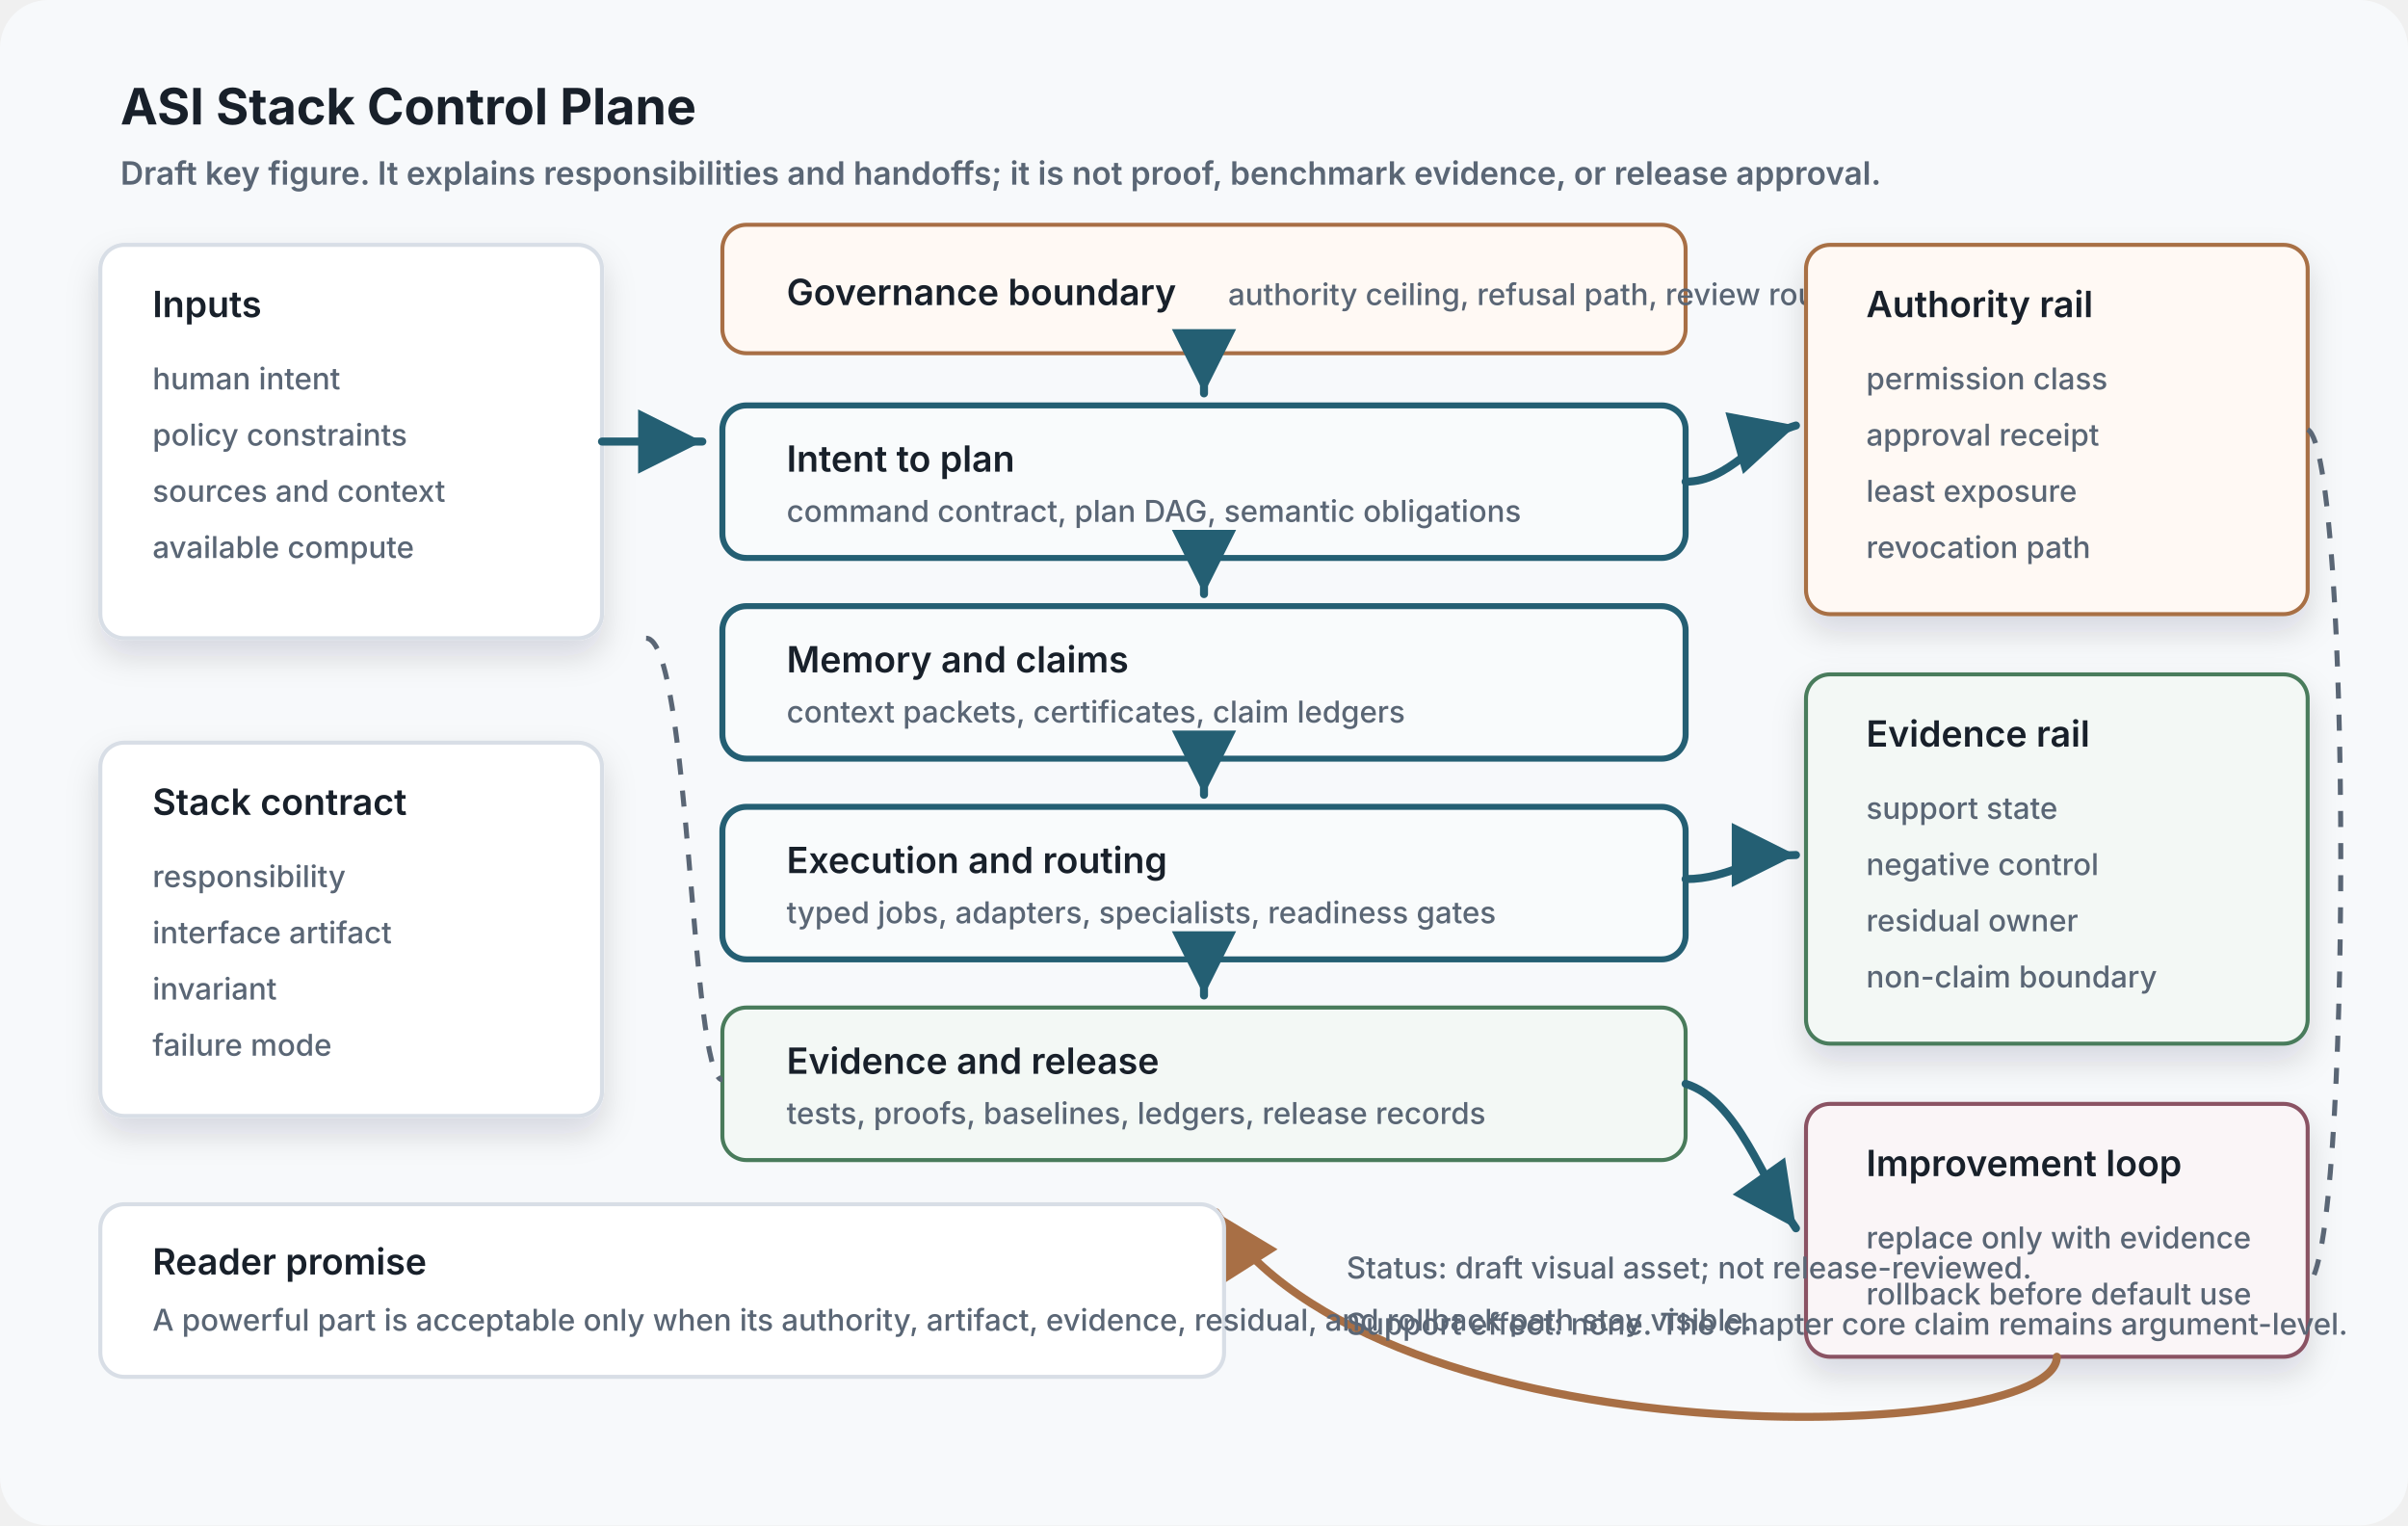
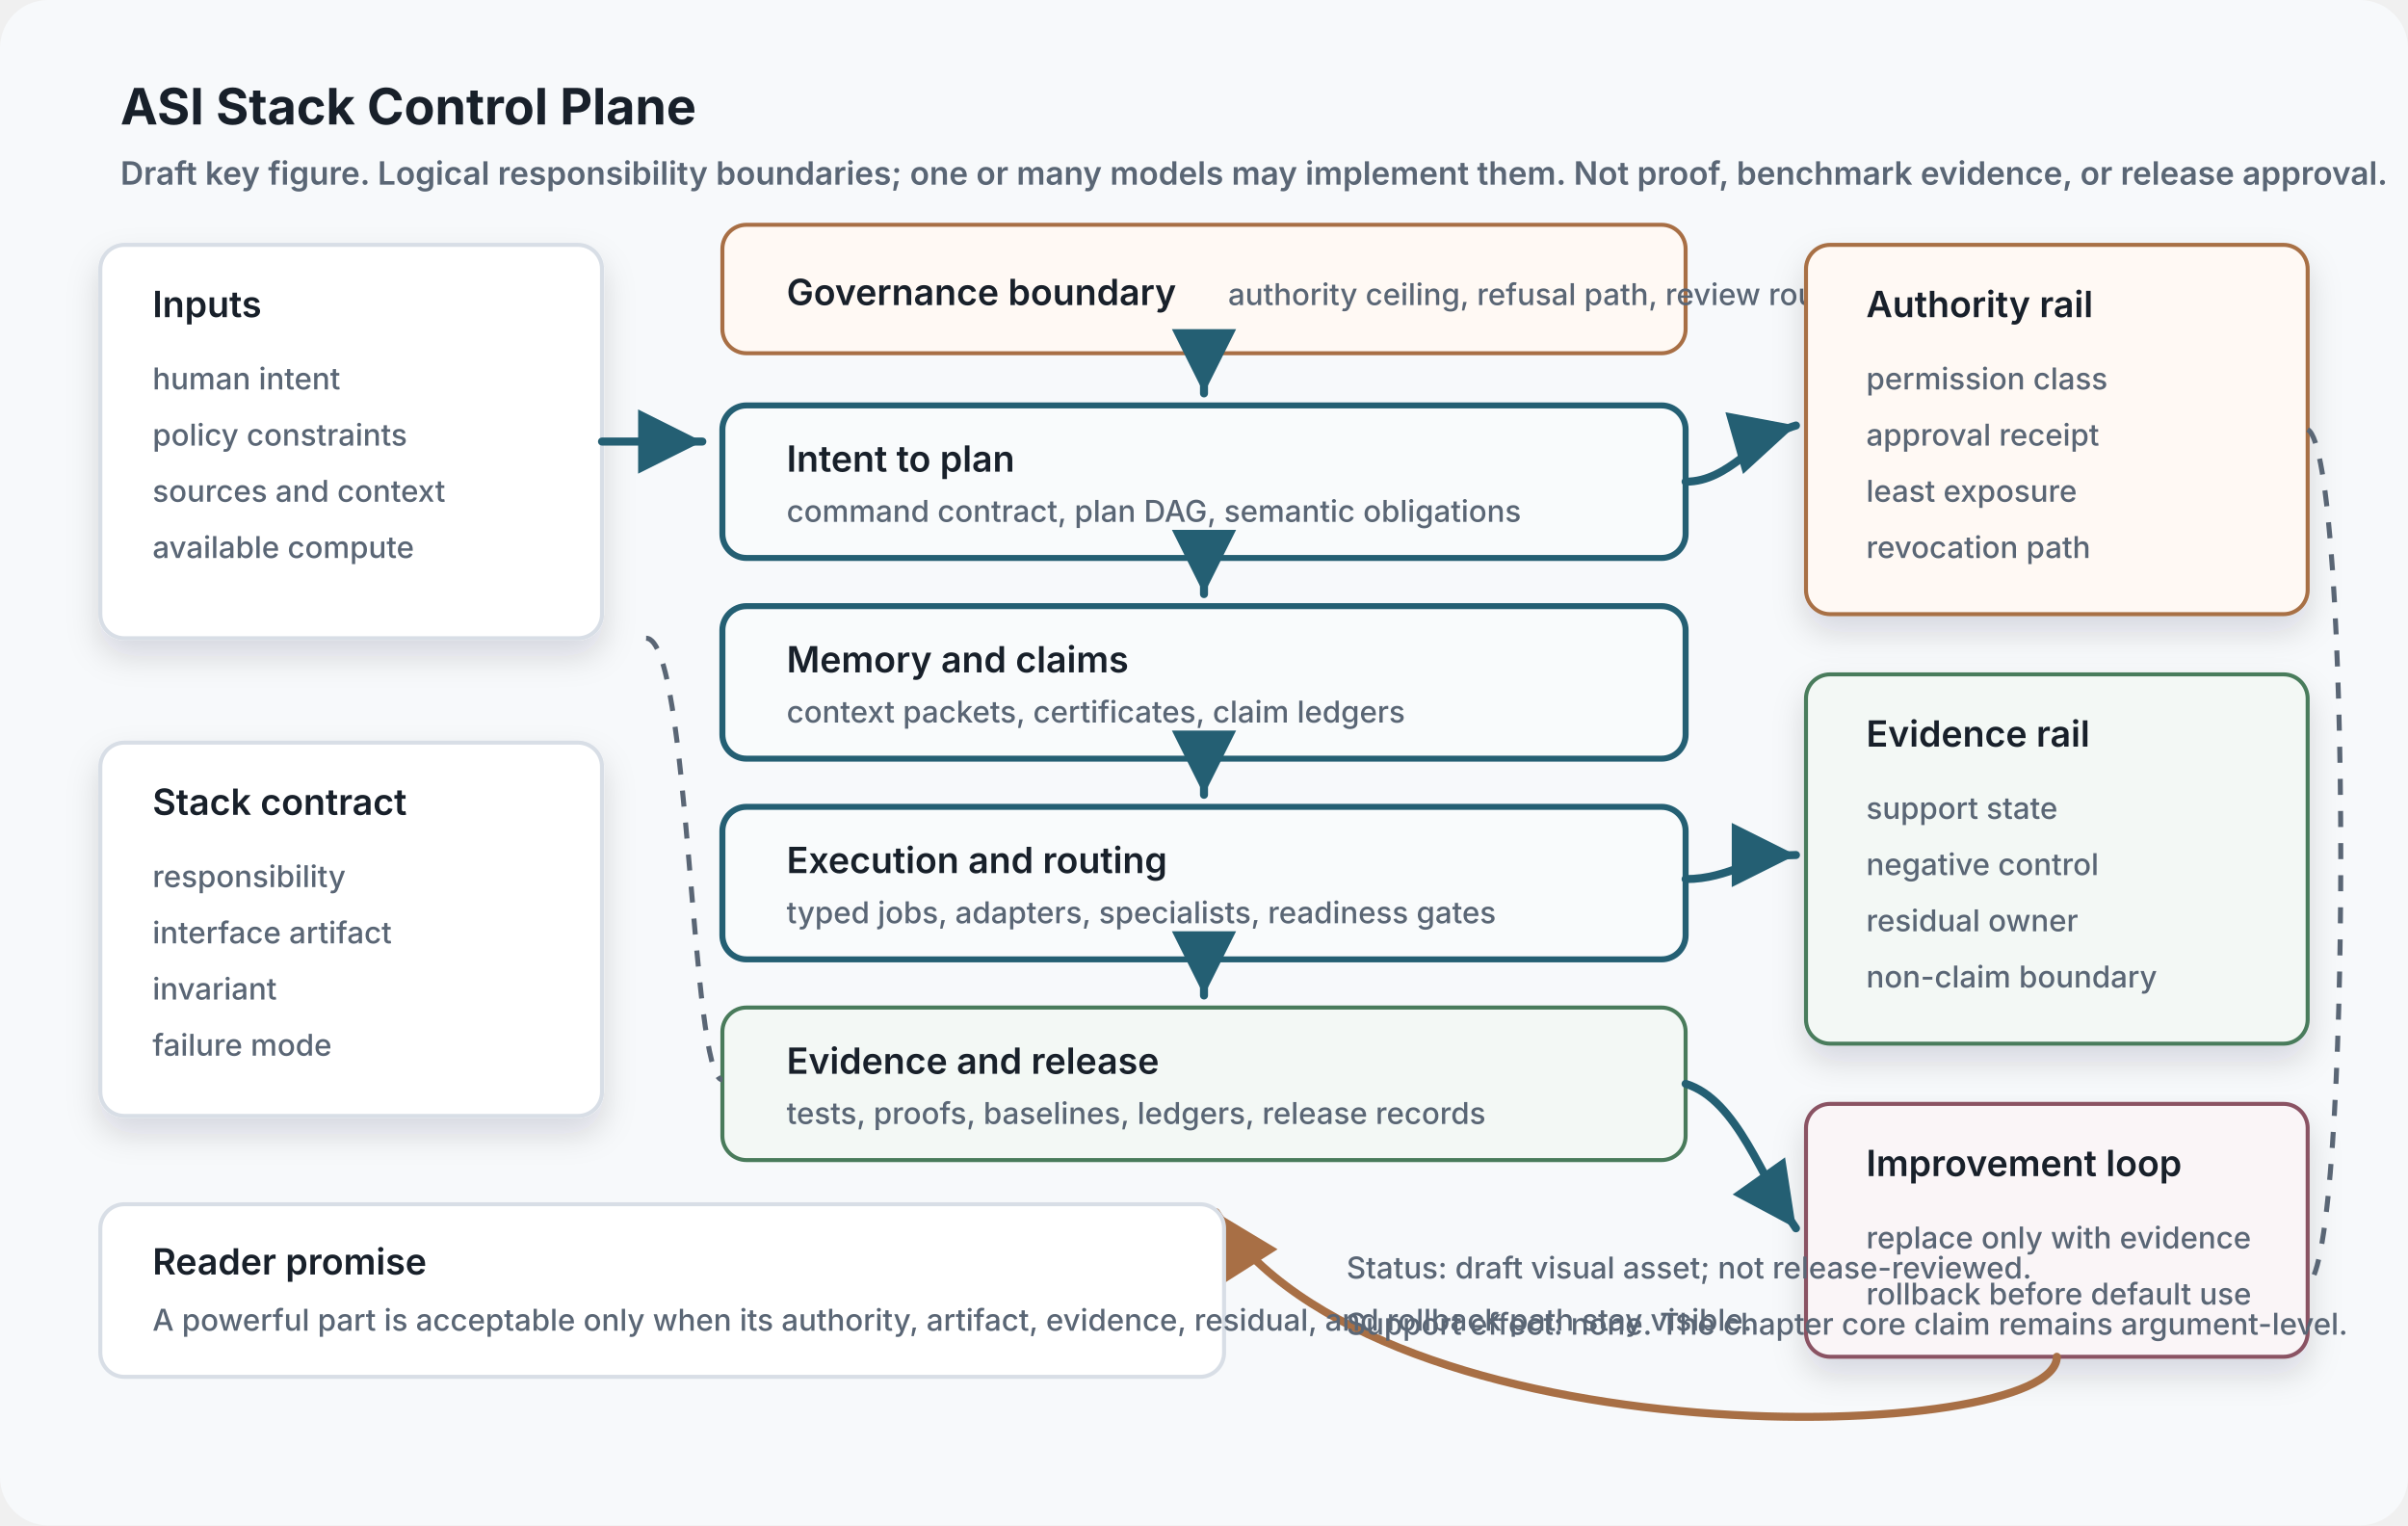
<svg xmlns="http://www.w3.org/2000/svg" viewBox="0 0 1200 760" role="img" aria-labelledby="title desc">
  <defs>
    <marker id="arrow-teal" markerWidth="12" markerHeight="12" refX="10" refY="6" orient="auto" markerUnits="strokeWidth">
      <path d="M2,2 L10,6 L2,10 Z" fill="#245f73" />
    </marker>
    <marker id="arrow-copper" markerWidth="12" markerHeight="12" refX="10" refY="6" orient="auto" markerUnits="strokeWidth">
      <path d="M2,2 L10,6 L2,10 Z" fill="#a86f45" />
    </marker>
    <filter id="soft-shadow" x="-10%" y="-10%" width="120%" height="130%">
      <feDropShadow dx="0" dy="8" stdDeviation="8" flood-color="#18202a" flood-opacity="0.14" />
    </filter>
    <style>
      .bg { fill: #f7f9fb; }
      .panel { fill: #ffffff; stroke: #d8dee6; stroke-width: 2; }
      .core { fill: #f9fbfc; stroke: #245f73; stroke-width: 3; }
      .gate { fill: #fff9f4; stroke: #a86f45; stroke-width: 2; }
      .evidence { fill: #f3f8f5; stroke: #497b5b; stroke-width: 2; }
      .risk { fill: #faf5f7; stroke: #8a5264; stroke-width: 2; }
      .ink { fill: #18202a; font-family: ui-sans-serif, -apple-system, BlinkMacSystemFont, "Segoe UI", sans-serif; }
      .muted { fill: #5a6675; font-family: ui-sans-serif, -apple-system, BlinkMacSystemFont, "Segoe UI", sans-serif; }
      .label { font-size: 25px; font-weight: 750; }
      .small { font-size: 18px; font-weight: 600; }
      .tiny { font-size: 15px; font-weight: 550; }
      .caption { font-size: 16px; font-weight: 600; }
      .line { fill: none; stroke: #245f73; stroke-width: 4; stroke-linecap: round; stroke-linejoin: round; marker-end: url(#arrow-teal); }
      .loop { fill: none; stroke: #a86f45; stroke-width: 4; stroke-linecap: round; stroke-linejoin: round; marker-end: url(#arrow-copper); }
      .dash { fill: none; stroke: #5a6675; stroke-width: 2.5; stroke-dasharray: 8 8; }
    </style>
  </defs>
  <rect class="bg" width="1200" height="760" rx="24" />
  <text class="ink label" x="60" y="62">ASI Stack Control Plane</text>
-   <text class="muted caption" x="60" y="92">Draft key figure. It explains responsibilities and handoffs; it is not proof, benchmark evidence, or release approval.</text>
+   <text class="muted caption" x="60" y="92">Draft key figure. Logical responsibility boundaries; one or many models may implement them. Not proof, benchmark evidence, or release approval.</text>
  <rect class="panel" x="50" y="122" width="250" height="196" rx="12" filter="url(#soft-shadow)" />
  <text class="ink small" x="76" y="158">Inputs</text>
  <text class="muted tiny" x="76" y="194">human intent</text>
  <text class="muted tiny" x="76" y="222">policy constraints</text>
  <text class="muted tiny" x="76" y="250">sources and context</text>
  <text class="muted tiny" x="76" y="278">available compute</text>
  <rect class="gate" x="360" y="112" width="480" height="64" rx="12" />
  <text class="ink small" x="392" y="152">Governance boundary</text>
  <text class="muted tiny" x="612" y="152">authority ceiling, refusal path, review route</text>
  <rect class="core" x="360" y="202" width="480" height="76" rx="12" />
  <text class="ink small" x="392" y="235">Intent to plan</text>
  <text class="muted tiny" x="392" y="260">command contract, plan DAG, semantic obligations</text>
  <rect class="core" x="360" y="302" width="480" height="76" rx="12" />
  <text class="ink small" x="392" y="335">Memory and claims</text>
  <text class="muted tiny" x="392" y="360">context packets, certificates, claim ledgers</text>
  <rect class="core" x="360" y="402" width="480" height="76" rx="12" />
  <text class="ink small" x="392" y="435">Execution and routing</text>
  <text class="muted tiny" x="392" y="460">typed jobs, adapters, specialists, readiness gates</text>
  <rect class="evidence" x="360" y="502" width="480" height="76" rx="12" />
  <text class="ink small" x="392" y="535">Evidence and release</text>
  <text class="muted tiny" x="392" y="560">tests, proofs, baselines, ledgers, release records</text>
  <rect class="gate" x="900" y="122" width="250" height="184" rx="12" filter="url(#soft-shadow)" />
  <text class="ink small" x="930" y="158">Authority rail</text>
  <text class="muted tiny" x="930" y="194">permission class</text>
  <text class="muted tiny" x="930" y="222">approval receipt</text>
  <text class="muted tiny" x="930" y="250">least exposure</text>
  <text class="muted tiny" x="930" y="278">revocation path</text>
  <rect class="evidence" x="900" y="336" width="250" height="184" rx="12" filter="url(#soft-shadow)" />
  <text class="ink small" x="930" y="372">Evidence rail</text>
  <text class="muted tiny" x="930" y="408">support state</text>
  <text class="muted tiny" x="930" y="436">negative control</text>
  <text class="muted tiny" x="930" y="464">residual owner</text>
  <text class="muted tiny" x="930" y="492">non-claim boundary</text>
  <rect class="risk" x="900" y="550" width="250" height="126" rx="12" filter="url(#soft-shadow)" />
  <text class="ink small" x="930" y="586">Improvement loop</text>
  <text class="muted tiny" x="930" y="622">replace only with evidence</text>
  <text class="muted tiny" x="930" y="650">rollback before default use</text>
  <path class="line" d="M300 220 C322 220,332 220,350 220" />
  <path class="line" d="M600 176 L600 196" />
  <path class="line" d="M600 278 L600 296" />
  <path class="line" d="M600 378 L600 396" />
  <path class="line" d="M600 478 L600 496" />
  <path class="line" d="M840 240 C862 240,874 218,895 212" />
  <path class="line" d="M840 438 C862 438,874 426,895 426" />
  <path class="line" d="M840 540 C866 548,878 588,895 612" />
  <path class="loop" d="M1025 676 C1025 720,686 730,606 604" />
  <path class="dash" d="M322 318 C344 318,344 538,360 538" />
  <path class="dash" d="M1150 214 C1172 226,1172 628,1150 640" />
  <rect class="panel" x="50" y="370" width="250" height="186" rx="12" filter="url(#soft-shadow)" />
  <text class="ink small" x="76" y="406">Stack contract</text>
  <text class="muted tiny" x="76" y="442">responsibility</text>
  <text class="muted tiny" x="76" y="470">interface artifact</text>
  <text class="muted tiny" x="76" y="498">invariant</text>
  <text class="muted tiny" x="76" y="526">failure mode</text>
  <rect class="panel" x="50" y="600" width="560" height="86" rx="12" />
  <text class="ink small" x="76" y="635">Reader promise</text>
  <text class="muted tiny" x="76" y="663">A powerful part is acceptable only when its authority, artifact, evidence, residual, and rollback path stay visible.</text>
  <text class="muted tiny" x="671" y="637">Status: draft visual asset; not release-reviewed.</text>
  <text class="muted tiny" x="671" y="665">Support effect: none. The chapter core claim remains argument-level.</text>
</svg>
